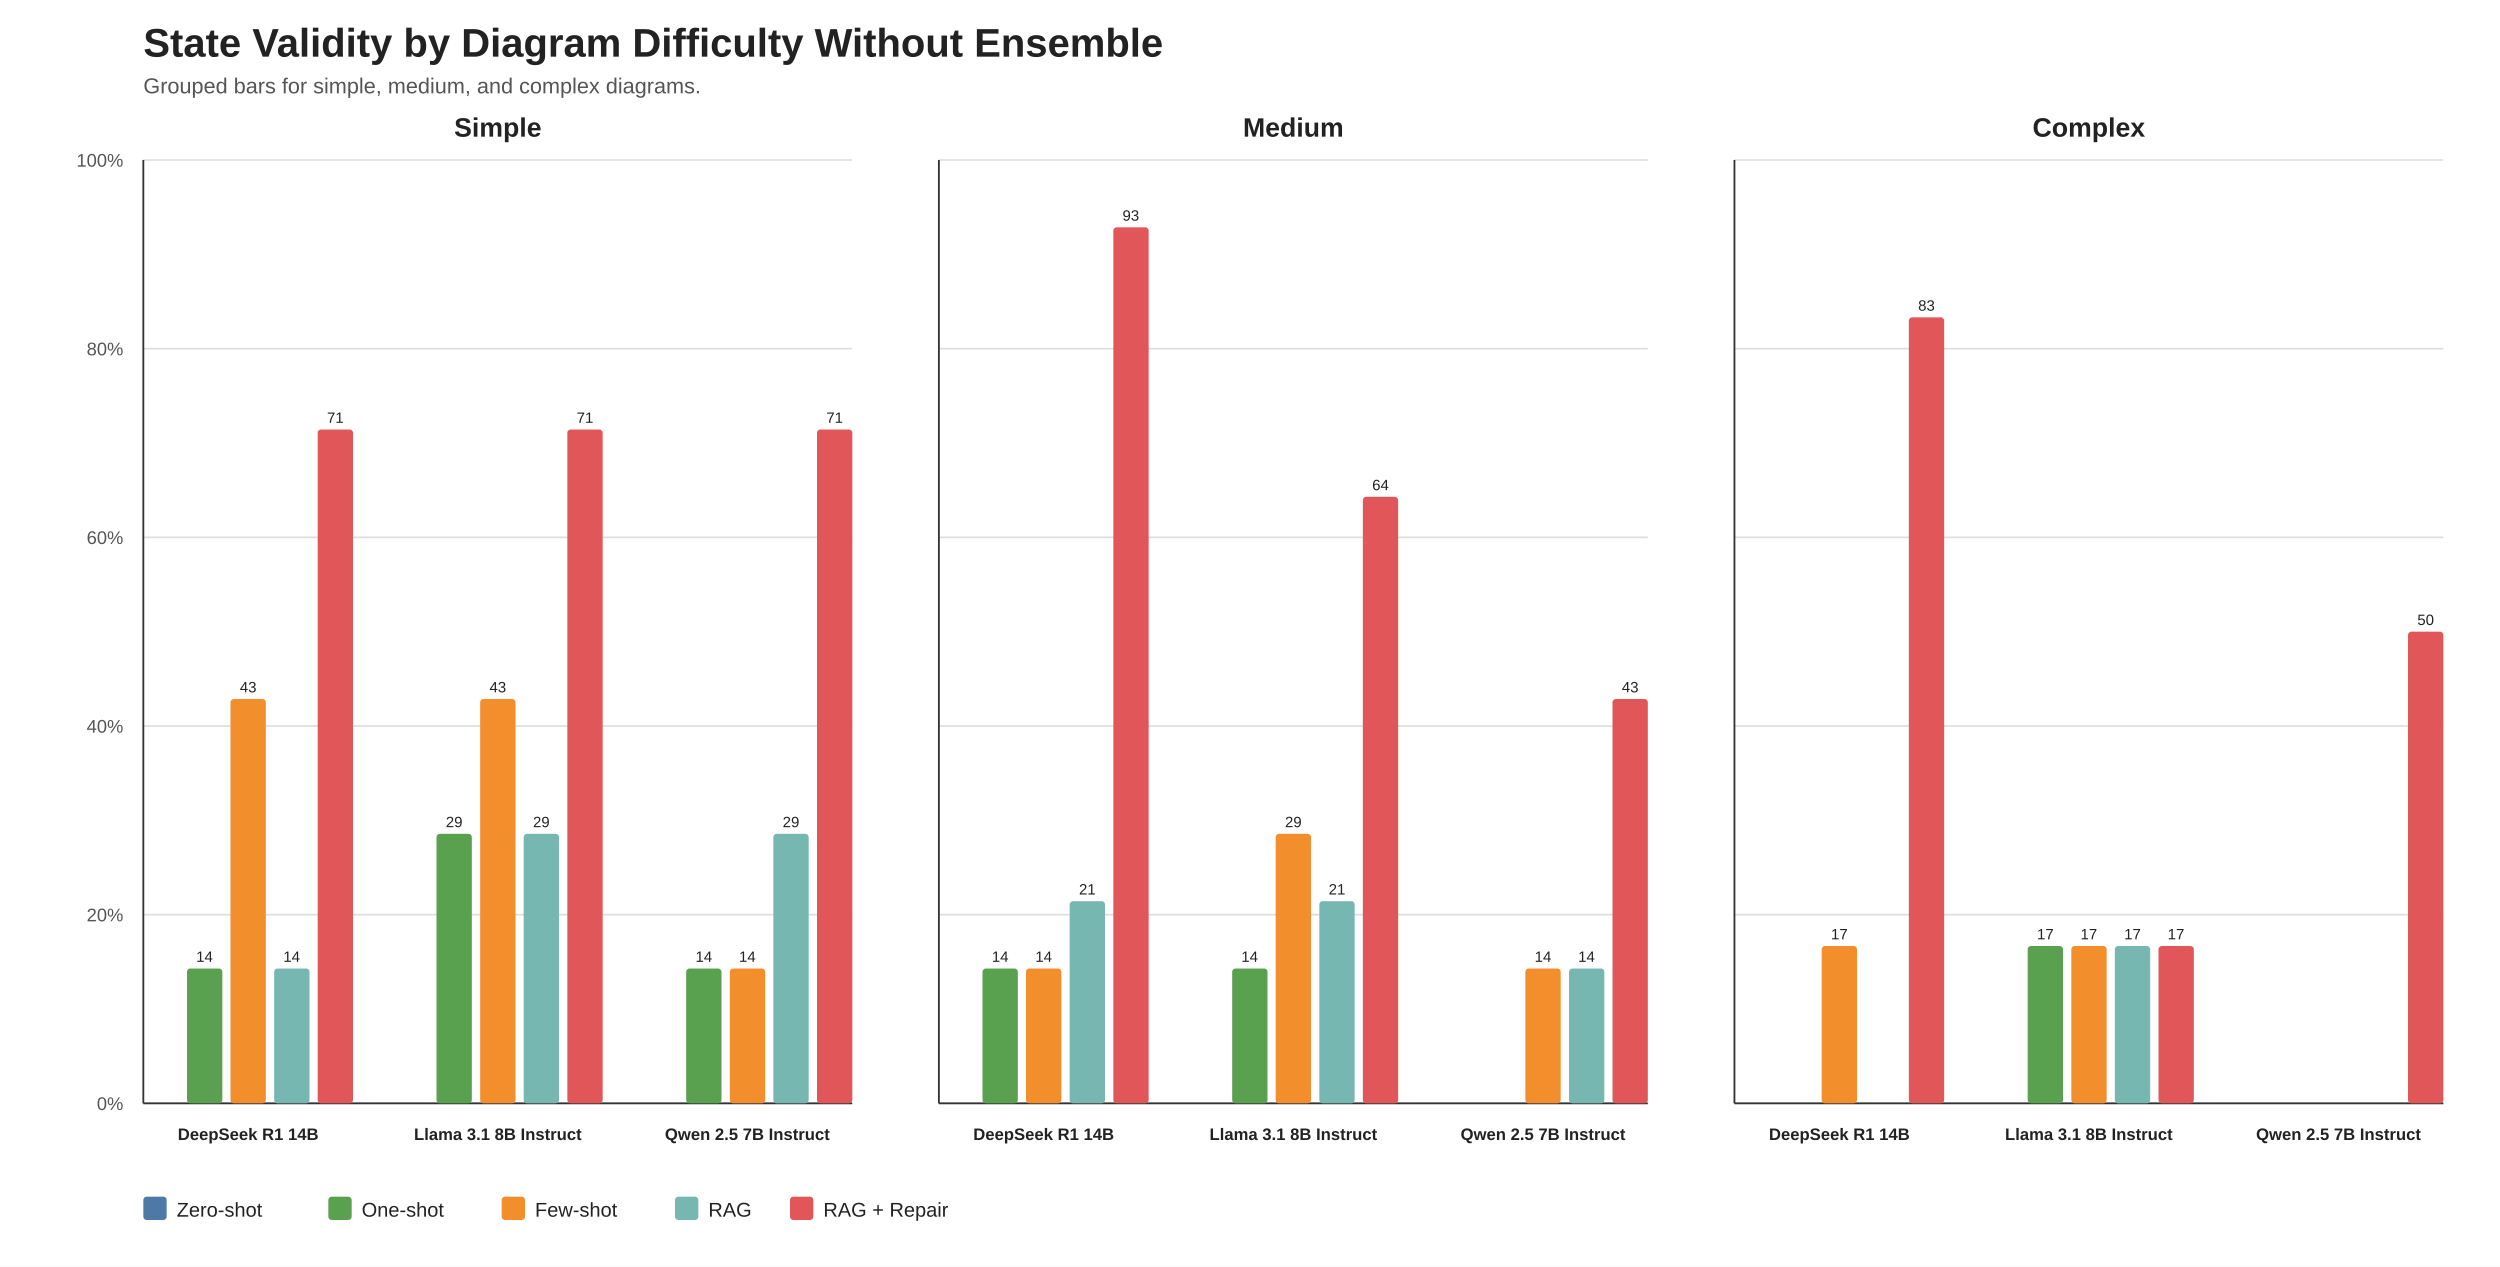
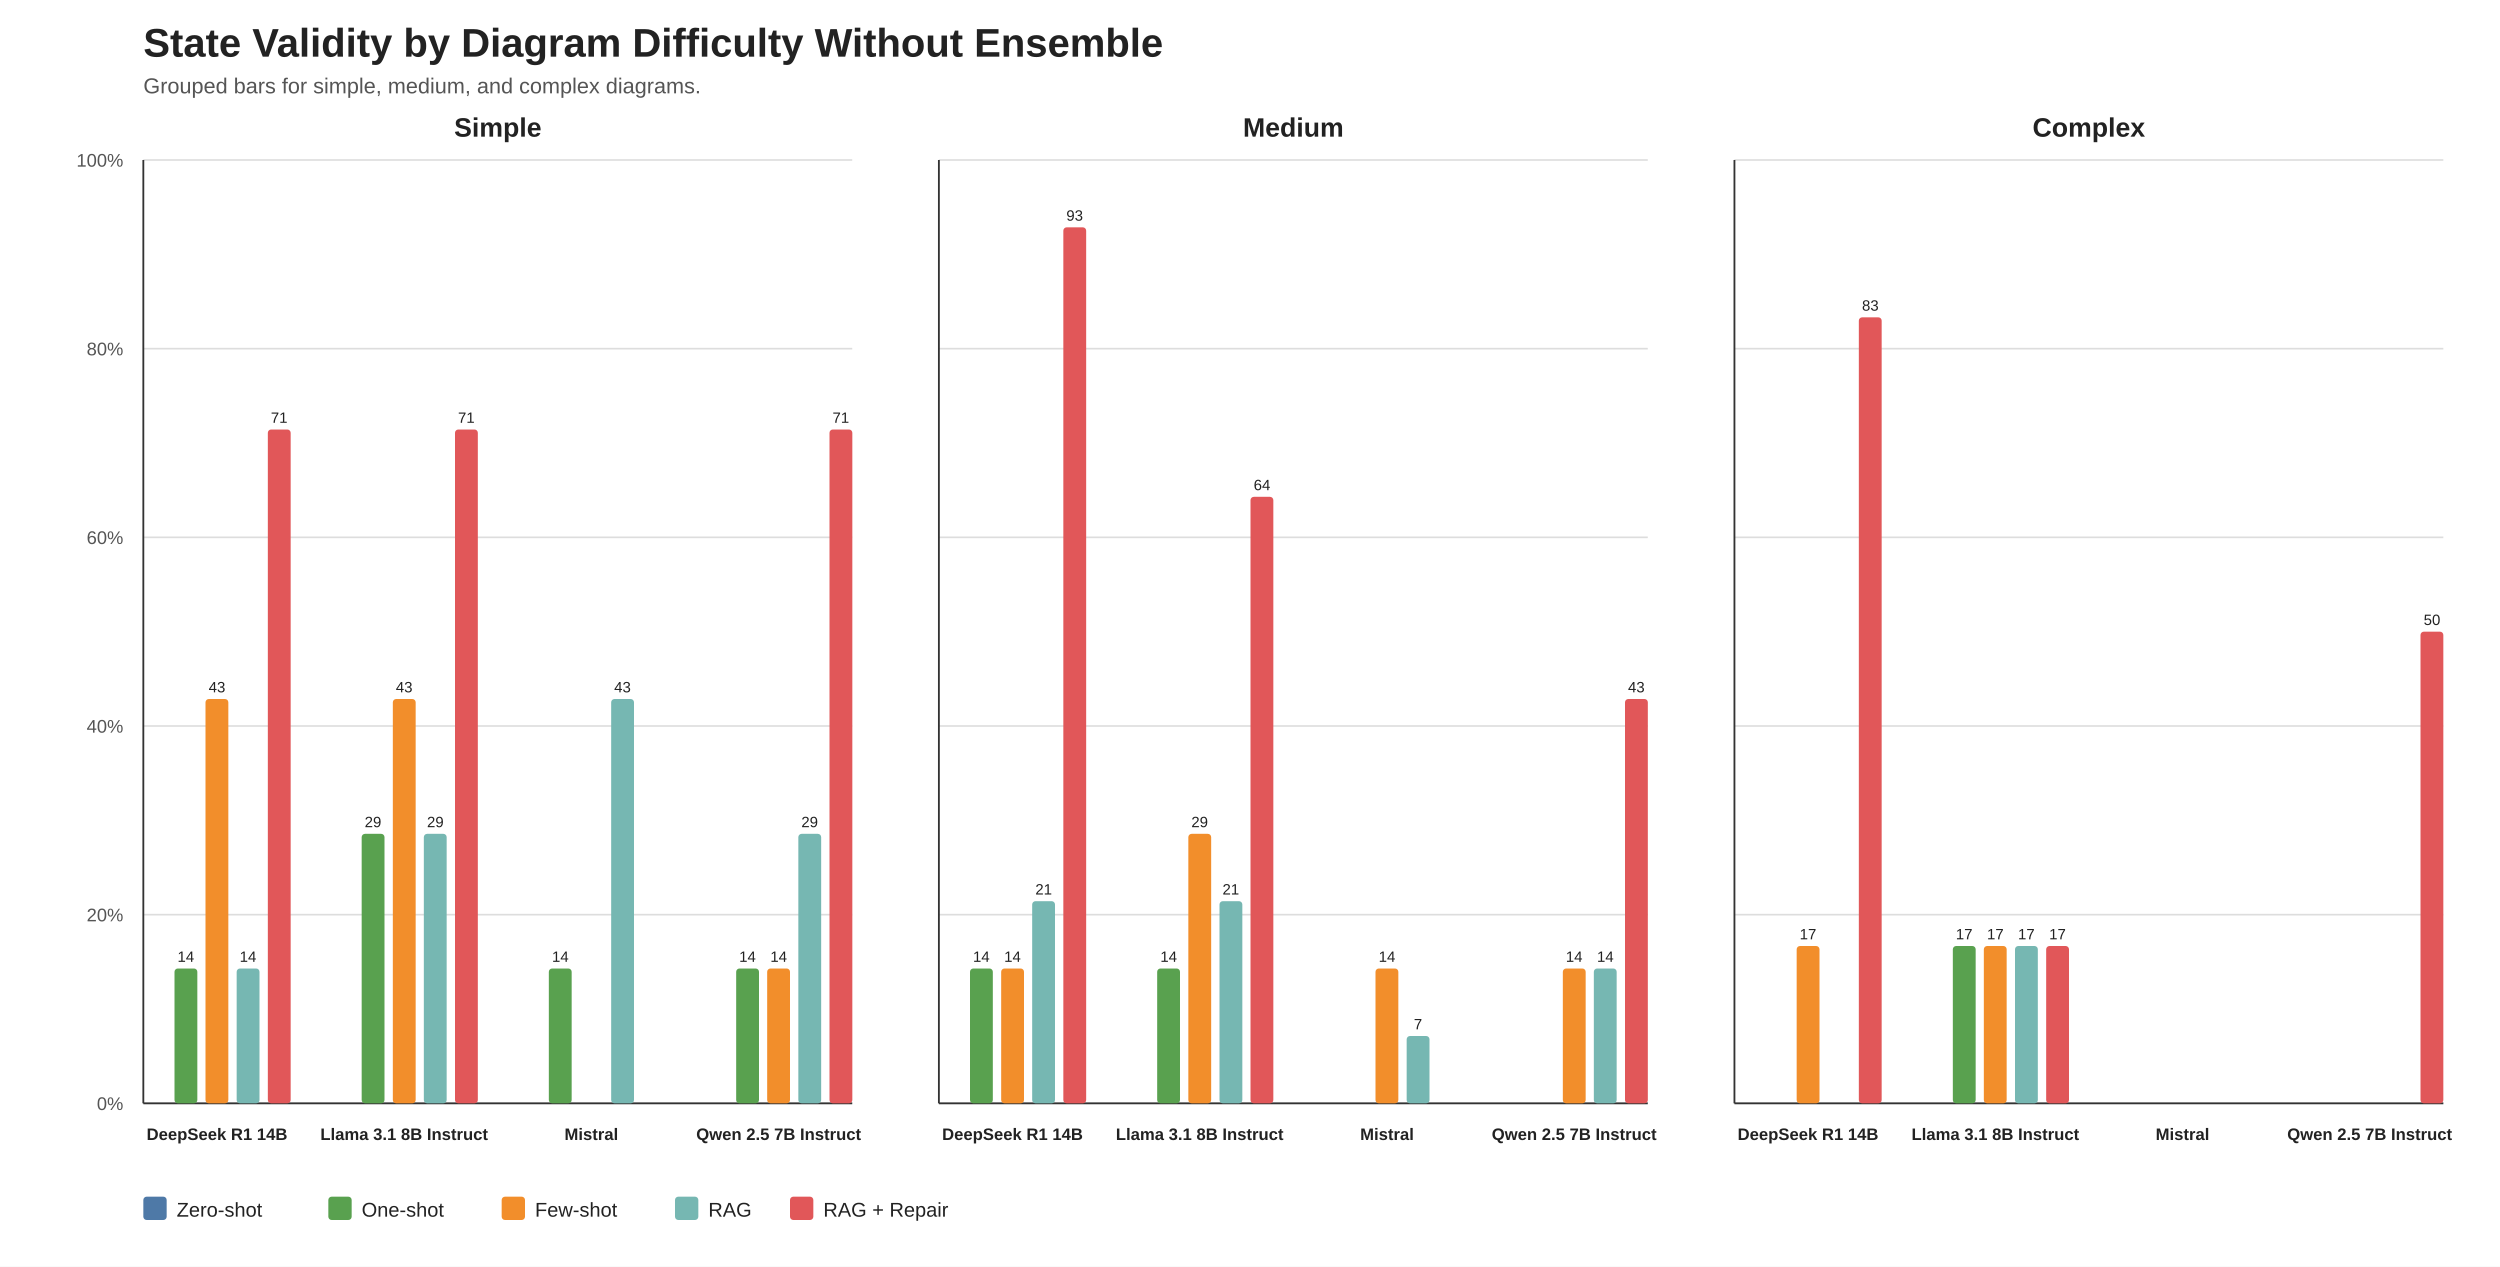
<svg xmlns="http://www.w3.org/2000/svg" width="1500" height="760" viewBox="0 0 1500 760">
  <style>
text { font-family: Arial, Helvetica, sans-serif; fill: #222; }
.title { font-size: 24px; font-weight: 700; }
.subtitle { font-size: 13px; fill: #555; }
.axis { stroke: #333; stroke-width: 1.1; }
.grid { stroke: #ddd; stroke-width: 1; }
.tick { font-size: 11px; fill: #555; }
.panel { font-size: 16px; font-weight: 700; }
.model { font-size: 10px; font-weight: 700; }
.value { font-size: 9px; fill: #222; }
.legend { font-size: 12px; }
</style>
  <rect width="100%" height="100%" fill="#fff" />
  <text class="title" x="86" y="34">State Validity by Diagram Difficulty Without Ensemble</text>
  <text class="subtitle" x="86" y="56">Grouped bars for simple, medium, and complex diagrams.</text>
  <text class="tick" x="74" y="666.0" text-anchor="end">0%</text>
  <text class="tick" x="74" y="552.8" text-anchor="end">20%</text>
  <text class="tick" x="74" y="439.6" text-anchor="end">40%</text>
  <text class="tick" x="74" y="326.4" text-anchor="end">60%</text>
  <text class="tick" x="74" y="213.2" text-anchor="end">80%</text>
  <text class="tick" x="74" y="100.0" text-anchor="end">100%</text>
  <text class="panel" x="298.7" y="82" text-anchor="middle">Simple</text>
  <line class="grid" x1="86.0" y1="662.0" x2="511.333" y2="662.0" />
  <line class="grid" x1="86.0" y1="548.8" x2="511.333" y2="548.8" />
  <line class="grid" x1="86.0" y1="435.6" x2="511.333" y2="435.6" />
  <line class="grid" x1="86.0" y1="322.4" x2="511.333" y2="322.4" />
  <line class="grid" x1="86.0" y1="209.2" x2="511.333" y2="209.2" />
  <line class="grid" x1="86.0" y1="96.0" x2="511.333" y2="96.0" />
  <line class="axis" x1="86.0" y1="96" x2="86.0" y2="662" />
  <line class="axis" x1="86.0" y1="662" x2="511.333" y2="662" />
-   <rect x="86.0" y="662.0" width="21.2" height="0.0" rx="2" fill="#4E79A7" />
-   <rect x="112.2" y="581.1" width="21.2" height="80.9" rx="2" fill="#59A14F" />
-   <text class="value" x="122.7" y="577.1" text-anchor="middle">14</text>
-   <rect x="138.3" y="419.4" width="21.2" height="242.6" rx="2" fill="#F28E2B" />
-   <text class="value" x="148.9" y="415.4" text-anchor="middle">43</text>
-   <rect x="164.5" y="581.1" width="21.2" height="80.9" rx="2" fill="#76B7B2" />
-   <text class="value" x="175.0" y="577.1" text-anchor="middle">14</text>
-   <rect x="190.6" y="257.7" width="21.2" height="404.3" rx="2" fill="#E15759" />
-   <text class="value" x="201.2" y="253.7" text-anchor="middle">71</text>
-   <text class="model" x="148.9" y="684" text-anchor="middle">DeepSeek R1 14B</text>
-   <rect x="235.8" y="662.0" width="21.2" height="0.0" rx="2" fill="#4E79A7" />
-   <rect x="261.9" y="500.3" width="21.2" height="161.7" rx="2" fill="#59A14F" />
-   <text class="value" x="272.5" y="496.3" text-anchor="middle">29</text>
-   <rect x="288.1" y="419.4" width="21.2" height="242.6" rx="2" fill="#F28E2B" />
-   <text class="value" x="298.7" y="415.4" text-anchor="middle">43</text>
-   <rect x="314.2" y="500.3" width="21.2" height="161.7" rx="2" fill="#76B7B2" />
-   <text class="value" x="324.8" y="496.3" text-anchor="middle">29</text>
-   <rect x="340.4" y="257.7" width="21.2" height="404.3" rx="2" fill="#E15759" />
-   <text class="value" x="351.0" y="253.7" text-anchor="middle">71</text>
-   <text class="model" x="298.7" y="684" text-anchor="middle">Llama 3.1 8B Instruct</text>
-   <rect x="385.6" y="662.0" width="21.2" height="0.0" rx="2" fill="#4E79A7" />
-   <rect x="411.7" y="581.1" width="21.2" height="80.9" rx="2" fill="#59A14F" />
-   <text class="value" x="422.3" y="577.1" text-anchor="middle">14</text>
-   <rect x="437.9" y="581.1" width="21.2" height="80.9" rx="2" fill="#F28E2B" />
-   <text class="value" x="448.4" y="577.1" text-anchor="middle">14</text>
-   <rect x="464.0" y="500.3" width="21.2" height="161.7" rx="2" fill="#76B7B2" />
-   <text class="value" x="474.6" y="496.3" text-anchor="middle">29</text>
-   <rect x="490.2" y="257.7" width="21.2" height="404.3" rx="2" fill="#E15759" />
-   <text class="value" x="500.8" y="253.7" text-anchor="middle">71</text>
-   <text class="model" x="448.4" y="684" text-anchor="middle">Qwen 2.5 7B Instruct</text>
+   <rect x="86.0" y="662.0" width="13.7" height="0.0" rx="2" fill="#4E79A7" />
+   <rect x="104.7" y="581.1" width="13.7" height="80.9" rx="2" fill="#59A14F" />
+   <text class="value" x="111.5" y="577.1" text-anchor="middle">14</text>
+   <rect x="123.3" y="419.4" width="13.7" height="242.6" rx="2" fill="#F28E2B" />
+   <text class="value" x="130.2" y="415.4" text-anchor="middle">43</text>
+   <rect x="142.0" y="581.1" width="13.7" height="80.9" rx="2" fill="#76B7B2" />
+   <text class="value" x="148.8" y="577.1" text-anchor="middle">14</text>
+   <rect x="160.7" y="257.7" width="13.7" height="404.3" rx="2" fill="#E15759" />
+   <text class="value" x="167.5" y="253.7" text-anchor="middle">71</text>
+   <text class="model" x="130.2" y="684" text-anchor="middle">DeepSeek R1 14B</text>
+   <rect x="198.3" y="662.0" width="13.7" height="0.0" rx="2" fill="#4E79A7" />
+   <rect x="217.0" y="500.3" width="13.7" height="161.7" rx="2" fill="#59A14F" />
+   <text class="value" x="223.8" y="496.3" text-anchor="middle">29</text>
+   <rect x="235.7" y="419.4" width="13.7" height="242.6" rx="2" fill="#F28E2B" />
+   <text class="value" x="242.5" y="415.4" text-anchor="middle">43</text>
+   <rect x="254.3" y="500.3" width="13.7" height="161.7" rx="2" fill="#76B7B2" />
+   <text class="value" x="261.2" y="496.3" text-anchor="middle">29</text>
+   <rect x="273.0" y="257.7" width="13.7" height="404.3" rx="2" fill="#E15759" />
+   <text class="value" x="279.8" y="253.7" text-anchor="middle">71</text>
+   <text class="model" x="242.5" y="684" text-anchor="middle">Llama 3.1 8B Instruct</text>
+   <rect x="310.7" y="662.0" width="13.7" height="0.0" rx="2" fill="#4E79A7" />
+   <rect x="329.3" y="581.1" width="13.7" height="80.9" rx="2" fill="#59A14F" />
+   <text class="value" x="336.2" y="577.1" text-anchor="middle">14</text>
+   <rect x="348.0" y="662.0" width="13.7" height="0.0" rx="2" fill="#F28E2B" />
+   <rect x="366.7" y="419.4" width="13.7" height="242.6" rx="2" fill="#76B7B2" />
+   <text class="value" x="373.5" y="415.4" text-anchor="middle">43</text>
+   <rect x="385.3" y="662.0" width="13.7" height="0.0" rx="2" fill="#E15759" />
+   <text class="model" x="354.8" y="684" text-anchor="middle">Mistral</text>
+   <rect x="423.0" y="662.0" width="13.7" height="0.0" rx="2" fill="#4E79A7" />
+   <rect x="441.7" y="581.1" width="13.7" height="80.9" rx="2" fill="#59A14F" />
+   <text class="value" x="448.5" y="577.1" text-anchor="middle">14</text>
+   <rect x="460.3" y="581.1" width="13.7" height="80.9" rx="2" fill="#F28E2B" />
+   <text class="value" x="467.2" y="577.1" text-anchor="middle">14</text>
+   <rect x="479.0" y="500.3" width="13.7" height="161.7" rx="2" fill="#76B7B2" />
+   <text class="value" x="485.8" y="496.3" text-anchor="middle">29</text>
+   <rect x="497.7" y="257.7" width="13.7" height="404.3" rx="2" fill="#E15759" />
+   <text class="value" x="504.5" y="253.7" text-anchor="middle">71</text>
+   <text class="model" x="467.2" y="684" text-anchor="middle">Qwen 2.5 7B Instruct</text>
  <text class="panel" x="776.0" y="82" text-anchor="middle">Medium</text>
  <line class="grid" x1="563.333" y1="662.0" x2="988.667" y2="662.0" />
  <line class="grid" x1="563.333" y1="548.8" x2="988.667" y2="548.8" />
  <line class="grid" x1="563.333" y1="435.6" x2="988.667" y2="435.6" />
  <line class="grid" x1="563.333" y1="322.4" x2="988.667" y2="322.4" />
  <line class="grid" x1="563.333" y1="209.2" x2="988.667" y2="209.2" />
  <line class="grid" x1="563.333" y1="96.0" x2="988.667" y2="96.0" />
  <line class="axis" x1="563.333" y1="96" x2="563.333" y2="662" />
  <line class="axis" x1="563.333" y1="662" x2="988.667" y2="662" />
-   <rect x="563.3" y="662.0" width="21.2" height="0.0" rx="2" fill="#4E79A7" />
-   <rect x="589.5" y="581.1" width="21.2" height="80.9" rx="2" fill="#59A14F" />
-   <text class="value" x="600.1" y="577.1" text-anchor="middle">14</text>
-   <rect x="615.6" y="581.1" width="21.2" height="80.9" rx="2" fill="#F28E2B" />
-   <text class="value" x="626.2" y="577.1" text-anchor="middle">14</text>
-   <rect x="641.8" y="540.7" width="21.2" height="121.3" rx="2" fill="#76B7B2" />
-   <text class="value" x="652.4" y="536.7" text-anchor="middle">21</text>
-   <rect x="668.0" y="136.4" width="21.2" height="525.6" rx="2" fill="#E15759" />
-   <text class="value" x="678.5" y="132.4" text-anchor="middle">93</text>
-   <text class="model" x="626.2" y="684" text-anchor="middle">DeepSeek R1 14B</text>
-   <rect x="713.1" y="662.0" width="21.2" height="0.0" rx="2" fill="#4E79A7" />
-   <rect x="739.3" y="581.1" width="21.2" height="80.9" rx="2" fill="#59A14F" />
-   <text class="value" x="749.8" y="577.1" text-anchor="middle">14</text>
-   <rect x="765.4" y="500.3" width="21.2" height="161.7" rx="2" fill="#F28E2B" />
-   <text class="value" x="776.0" y="496.3" text-anchor="middle">29</text>
-   <rect x="791.6" y="540.7" width="21.2" height="121.3" rx="2" fill="#76B7B2" />
-   <text class="value" x="802.2" y="536.7" text-anchor="middle">21</text>
-   <rect x="817.7" y="298.1" width="21.2" height="363.9" rx="2" fill="#E15759" />
-   <text class="value" x="828.3" y="294.1" text-anchor="middle">64</text>
-   <text class="model" x="776.0" y="684" text-anchor="middle">Llama 3.1 8B Instruct</text>
-   <rect x="862.9" y="662.0" width="21.2" height="0.0" rx="2" fill="#4E79A7" />
-   <rect x="889.0" y="662.0" width="21.2" height="0.0" rx="2" fill="#59A14F" />
-   <rect x="915.2" y="581.1" width="21.2" height="80.9" rx="2" fill="#F28E2B" />
-   <text class="value" x="925.8" y="577.1" text-anchor="middle">14</text>
-   <rect x="941.4" y="581.1" width="21.2" height="80.9" rx="2" fill="#76B7B2" />
-   <text class="value" x="951.9" y="577.1" text-anchor="middle">14</text>
-   <rect x="967.5" y="419.4" width="21.2" height="242.6" rx="2" fill="#E15759" />
-   <text class="value" x="978.1" y="415.4" text-anchor="middle">43</text>
-   <text class="model" x="925.8" y="684" text-anchor="middle">Qwen 2.5 7B Instruct</text>
+   <rect x="563.3" y="662.0" width="13.7" height="0.0" rx="2" fill="#4E79A7" />
+   <rect x="582.0" y="581.1" width="13.7" height="80.9" rx="2" fill="#59A14F" />
+   <text class="value" x="588.8" y="577.1" text-anchor="middle">14</text>
+   <rect x="600.7" y="581.1" width="13.7" height="80.9" rx="2" fill="#F28E2B" />
+   <text class="value" x="607.5" y="577.1" text-anchor="middle">14</text>
+   <rect x="619.3" y="540.7" width="13.7" height="121.3" rx="2" fill="#76B7B2" />
+   <text class="value" x="626.2" y="536.7" text-anchor="middle">21</text>
+   <rect x="638.0" y="136.4" width="13.7" height="525.6" rx="2" fill="#E15759" />
+   <text class="value" x="644.8" y="132.4" text-anchor="middle">93</text>
+   <text class="model" x="607.5" y="684" text-anchor="middle">DeepSeek R1 14B</text>
+   <rect x="675.7" y="662.0" width="13.7" height="0.0" rx="2" fill="#4E79A7" />
+   <rect x="694.3" y="581.1" width="13.7" height="80.9" rx="2" fill="#59A14F" />
+   <text class="value" x="701.2" y="577.1" text-anchor="middle">14</text>
+   <rect x="713.0" y="500.3" width="13.7" height="161.7" rx="2" fill="#F28E2B" />
+   <text class="value" x="719.8" y="496.3" text-anchor="middle">29</text>
+   <rect x="731.7" y="540.7" width="13.7" height="121.3" rx="2" fill="#76B7B2" />
+   <text class="value" x="738.5" y="536.7" text-anchor="middle">21</text>
+   <rect x="750.3" y="298.1" width="13.7" height="363.9" rx="2" fill="#E15759" />
+   <text class="value" x="757.2" y="294.1" text-anchor="middle">64</text>
+   <text class="model" x="719.8" y="684" text-anchor="middle">Llama 3.1 8B Instruct</text>
+   <rect x="788.0" y="662.0" width="13.7" height="0.0" rx="2" fill="#4E79A7" />
+   <rect x="806.7" y="662.0" width="13.7" height="0.0" rx="2" fill="#59A14F" />
+   <rect x="825.3" y="581.1" width="13.7" height="80.9" rx="2" fill="#F28E2B" />
+   <text class="value" x="832.2" y="577.1" text-anchor="middle">14</text>
+   <rect x="844.0" y="621.6" width="13.7" height="40.4" rx="2" fill="#76B7B2" />
+   <text class="value" x="850.8" y="617.6" text-anchor="middle">7</text>
+   <rect x="862.7" y="662.0" width="13.7" height="0.0" rx="2" fill="#E15759" />
+   <text class="model" x="832.2" y="684" text-anchor="middle">Mistral</text>
+   <rect x="900.3" y="662.0" width="13.7" height="0.0" rx="2" fill="#4E79A7" />
+   <rect x="919.0" y="662.0" width="13.7" height="0.0" rx="2" fill="#59A14F" />
+   <rect x="937.7" y="581.1" width="13.7" height="80.9" rx="2" fill="#F28E2B" />
+   <text class="value" x="944.5" y="577.1" text-anchor="middle">14</text>
+   <rect x="956.3" y="581.1" width="13.7" height="80.9" rx="2" fill="#76B7B2" />
+   <text class="value" x="963.2" y="577.1" text-anchor="middle">14</text>
+   <rect x="975.0" y="419.4" width="13.7" height="242.6" rx="2" fill="#E15759" />
+   <text class="value" x="981.8" y="415.4" text-anchor="middle">43</text>
+   <text class="model" x="944.5" y="684" text-anchor="middle">Qwen 2.5 7B Instruct</text>
  <text class="panel" x="1253.3" y="82" text-anchor="middle">Complex</text>
  <line class="grid" x1="1040.667" y1="662.0" x2="1466" y2="662.0" />
  <line class="grid" x1="1040.667" y1="548.8" x2="1466" y2="548.8" />
  <line class="grid" x1="1040.667" y1="435.6" x2="1466" y2="435.6" />
  <line class="grid" x1="1040.667" y1="322.4" x2="1466" y2="322.4" />
  <line class="grid" x1="1040.667" y1="209.2" x2="1466" y2="209.2" />
  <line class="grid" x1="1040.667" y1="96.0" x2="1466" y2="96.0" />
  <line class="axis" x1="1040.667" y1="96" x2="1040.667" y2="662" />
  <line class="axis" x1="1040.667" y1="662" x2="1466" y2="662" />
-   <rect x="1040.7" y="662.0" width="21.2" height="0.0" rx="2" fill="#4E79A7" />
-   <rect x="1066.8" y="662.0" width="21.2" height="0.0" rx="2" fill="#59A14F" />
-   <rect x="1093.0" y="567.6" width="21.2" height="94.4" rx="2" fill="#F28E2B" />
-   <text class="value" x="1103.6" y="563.6" text-anchor="middle">17</text>
-   <rect x="1119.1" y="662.0" width="21.2" height="0.0" rx="2" fill="#76B7B2" />
-   <rect x="1145.3" y="190.4" width="21.2" height="471.6" rx="2" fill="#E15759" />
-   <text class="value" x="1155.9" y="186.4" text-anchor="middle">83</text>
-   <text class="model" x="1103.6" y="684" text-anchor="middle">DeepSeek R1 14B</text>
-   <rect x="1190.4" y="662.0" width="21.2" height="0.0" rx="2" fill="#4E79A7" />
-   <rect x="1216.6" y="567.6" width="21.2" height="94.4" rx="2" fill="#59A14F" />
-   <text class="value" x="1227.2" y="563.6" text-anchor="middle">17</text>
-   <rect x="1242.8" y="567.6" width="21.2" height="94.4" rx="2" fill="#F28E2B" />
-   <text class="value" x="1253.3" y="563.6" text-anchor="middle">17</text>
-   <rect x="1268.9" y="567.6" width="21.2" height="94.4" rx="2" fill="#76B7B2" />
-   <text class="value" x="1279.5" y="563.6" text-anchor="middle">17</text>
-   <rect x="1295.1" y="567.6" width="21.2" height="94.4" rx="2" fill="#E15759" />
-   <text class="value" x="1305.6" y="563.6" text-anchor="middle">17</text>
-   <text class="model" x="1253.3" y="684" text-anchor="middle">Llama 3.1 8B Instruct</text>
-   <rect x="1340.2" y="662.0" width="21.2" height="0.0" rx="2" fill="#4E79A7" />
-   <rect x="1366.4" y="662.0" width="21.2" height="0.0" rx="2" fill="#59A14F" />
-   <rect x="1392.5" y="662.0" width="21.2" height="0.0" rx="2" fill="#F28E2B" />
-   <rect x="1418.7" y="662.0" width="21.2" height="0.0" rx="2" fill="#76B7B2" />
-   <rect x="1444.8" y="379.0" width="21.2" height="283.0" rx="2" fill="#E15759" />
-   <text class="value" x="1455.4" y="375.0" text-anchor="middle">50</text>
-   <text class="model" x="1403.1" y="684" text-anchor="middle">Qwen 2.5 7B Instruct</text>
+   <rect x="1040.7" y="662.0" width="13.7" height="0.0" rx="2" fill="#4E79A7" />
+   <rect x="1059.3" y="662.0" width="13.7" height="0.0" rx="2" fill="#59A14F" />
+   <rect x="1078.0" y="567.6" width="13.7" height="94.4" rx="2" fill="#F28E2B" />
+   <text class="value" x="1084.8" y="563.6" text-anchor="middle">17</text>
+   <rect x="1096.7" y="662.0" width="13.7" height="0.0" rx="2" fill="#76B7B2" />
+   <rect x="1115.3" y="190.4" width="13.7" height="471.6" rx="2" fill="#E15759" />
+   <text class="value" x="1122.2" y="186.4" text-anchor="middle">83</text>
+   <text class="model" x="1084.8" y="684" text-anchor="middle">DeepSeek R1 14B</text>
+   <rect x="1153.0" y="662.0" width="13.7" height="0.0" rx="2" fill="#4E79A7" />
+   <rect x="1171.7" y="567.6" width="13.7" height="94.4" rx="2" fill="#59A14F" />
+   <text class="value" x="1178.5" y="563.6" text-anchor="middle">17</text>
+   <rect x="1190.3" y="567.6" width="13.7" height="94.4" rx="2" fill="#F28E2B" />
+   <text class="value" x="1197.2" y="563.6" text-anchor="middle">17</text>
+   <rect x="1209.0" y="567.6" width="13.7" height="94.4" rx="2" fill="#76B7B2" />
+   <text class="value" x="1215.8" y="563.6" text-anchor="middle">17</text>
+   <rect x="1227.7" y="567.6" width="13.7" height="94.4" rx="2" fill="#E15759" />
+   <text class="value" x="1234.5" y="563.6" text-anchor="middle">17</text>
+   <text class="model" x="1197.2" y="684" text-anchor="middle">Llama 3.1 8B Instruct</text>
+   <rect x="1265.3" y="662.0" width="13.7" height="0.0" rx="2" fill="#4E79A7" />
+   <rect x="1284.0" y="662.0" width="13.7" height="0.0" rx="2" fill="#59A14F" />
+   <rect x="1302.7" y="662.0" width="13.7" height="0.0" rx="2" fill="#F28E2B" />
+   <rect x="1321.3" y="662.0" width="13.7" height="0.0" rx="2" fill="#76B7B2" />
+   <rect x="1340.0" y="662.0" width="13.7" height="0.0" rx="2" fill="#E15759" />
+   <text class="model" x="1309.5" y="684" text-anchor="middle">Mistral</text>
+   <rect x="1377.7" y="662.0" width="13.7" height="0.0" rx="2" fill="#4E79A7" />
+   <rect x="1396.3" y="662.0" width="13.7" height="0.0" rx="2" fill="#59A14F" />
+   <rect x="1415.0" y="662.0" width="13.7" height="0.0" rx="2" fill="#F28E2B" />
+   <rect x="1433.7" y="662.0" width="13.7" height="0.0" rx="2" fill="#76B7B2" />
+   <rect x="1452.3" y="379.0" width="13.7" height="283.0" rx="2" fill="#E15759" />
+   <text class="value" x="1459.2" y="375.0" text-anchor="middle">50</text>
+   <text class="model" x="1421.8" y="684" text-anchor="middle">Qwen 2.5 7B Instruct</text>
  <rect x="86" y="718" width="14" height="14" fill="#4E79A7" rx="2" />
  <text class="legend" x="106" y="730">Zero-shot</text>
  <rect x="197" y="718" width="14" height="14" fill="#59A14F" rx="2" />
  <text class="legend" x="217" y="730">One-shot</text>
  <rect x="301" y="718" width="14" height="14" fill="#F28E2B" rx="2" />
  <text class="legend" x="321" y="730">Few-shot</text>
  <rect x="405" y="718" width="14" height="14" fill="#76B7B2" rx="2" />
  <text class="legend" x="425" y="730">RAG</text>
  <rect x="474" y="718" width="14" height="14" fill="#E15759" rx="2" />
  <text class="legend" x="494" y="730">RAG + Repair</text>
</svg>
